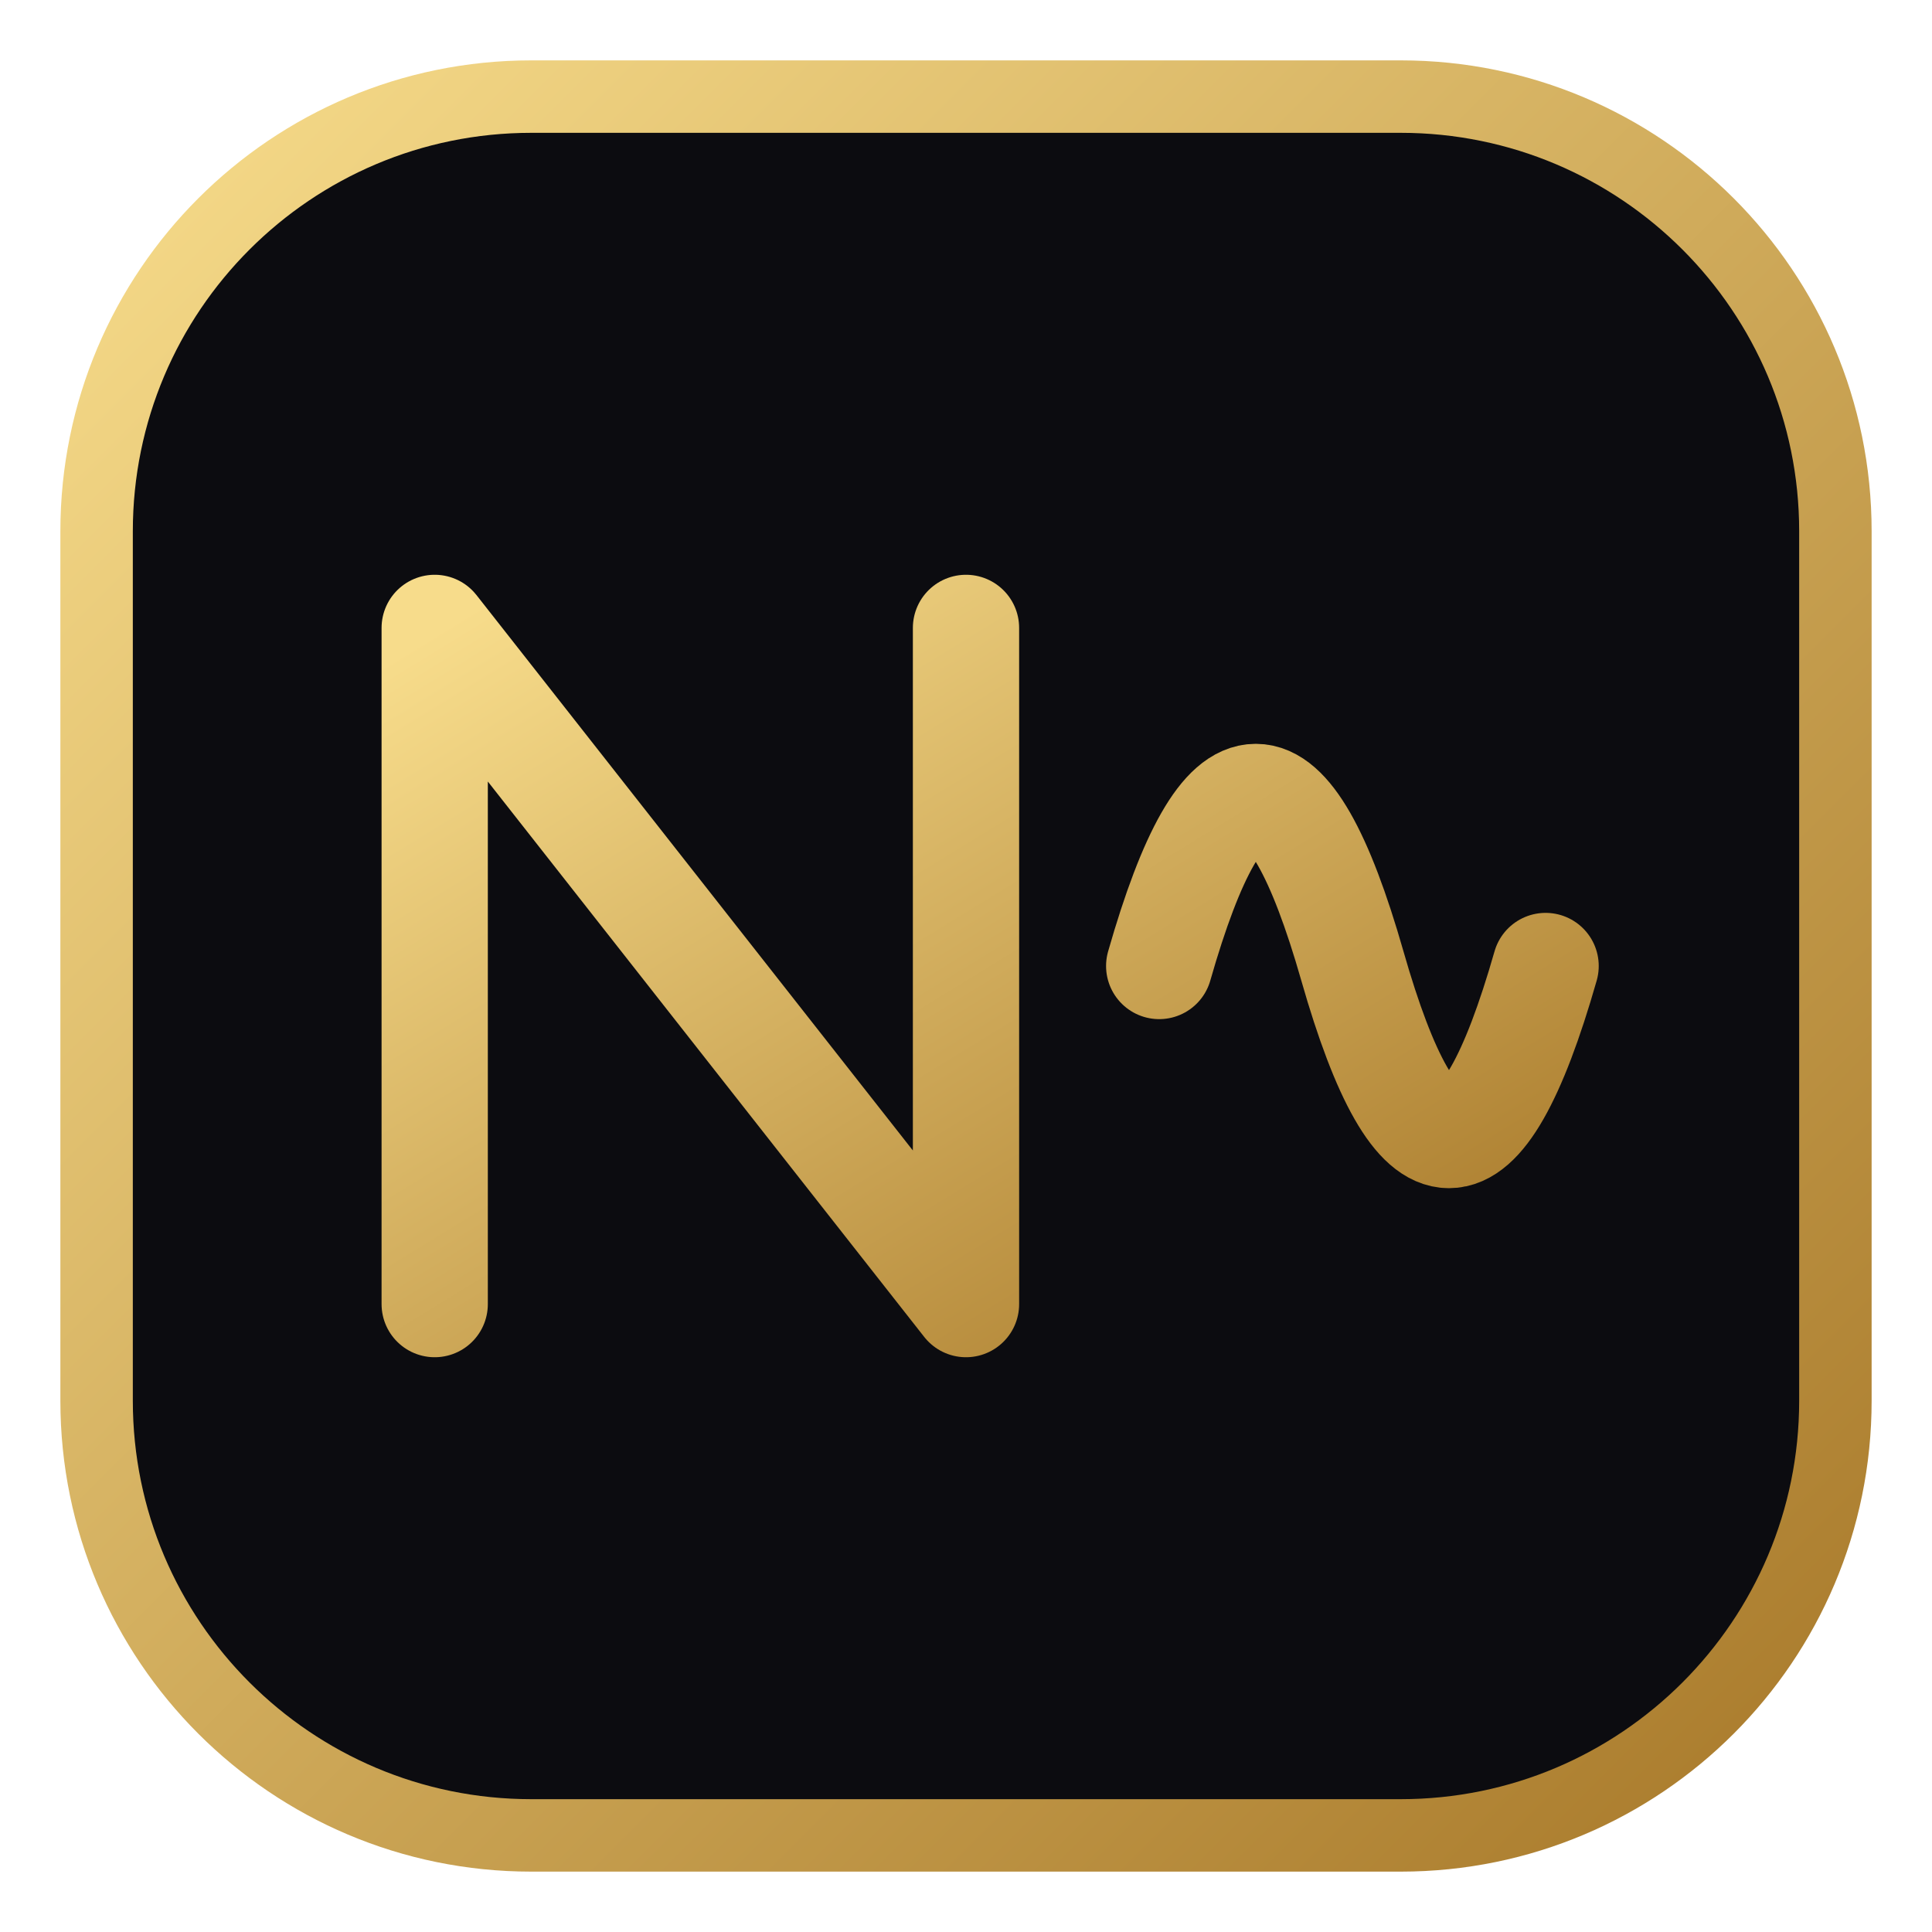
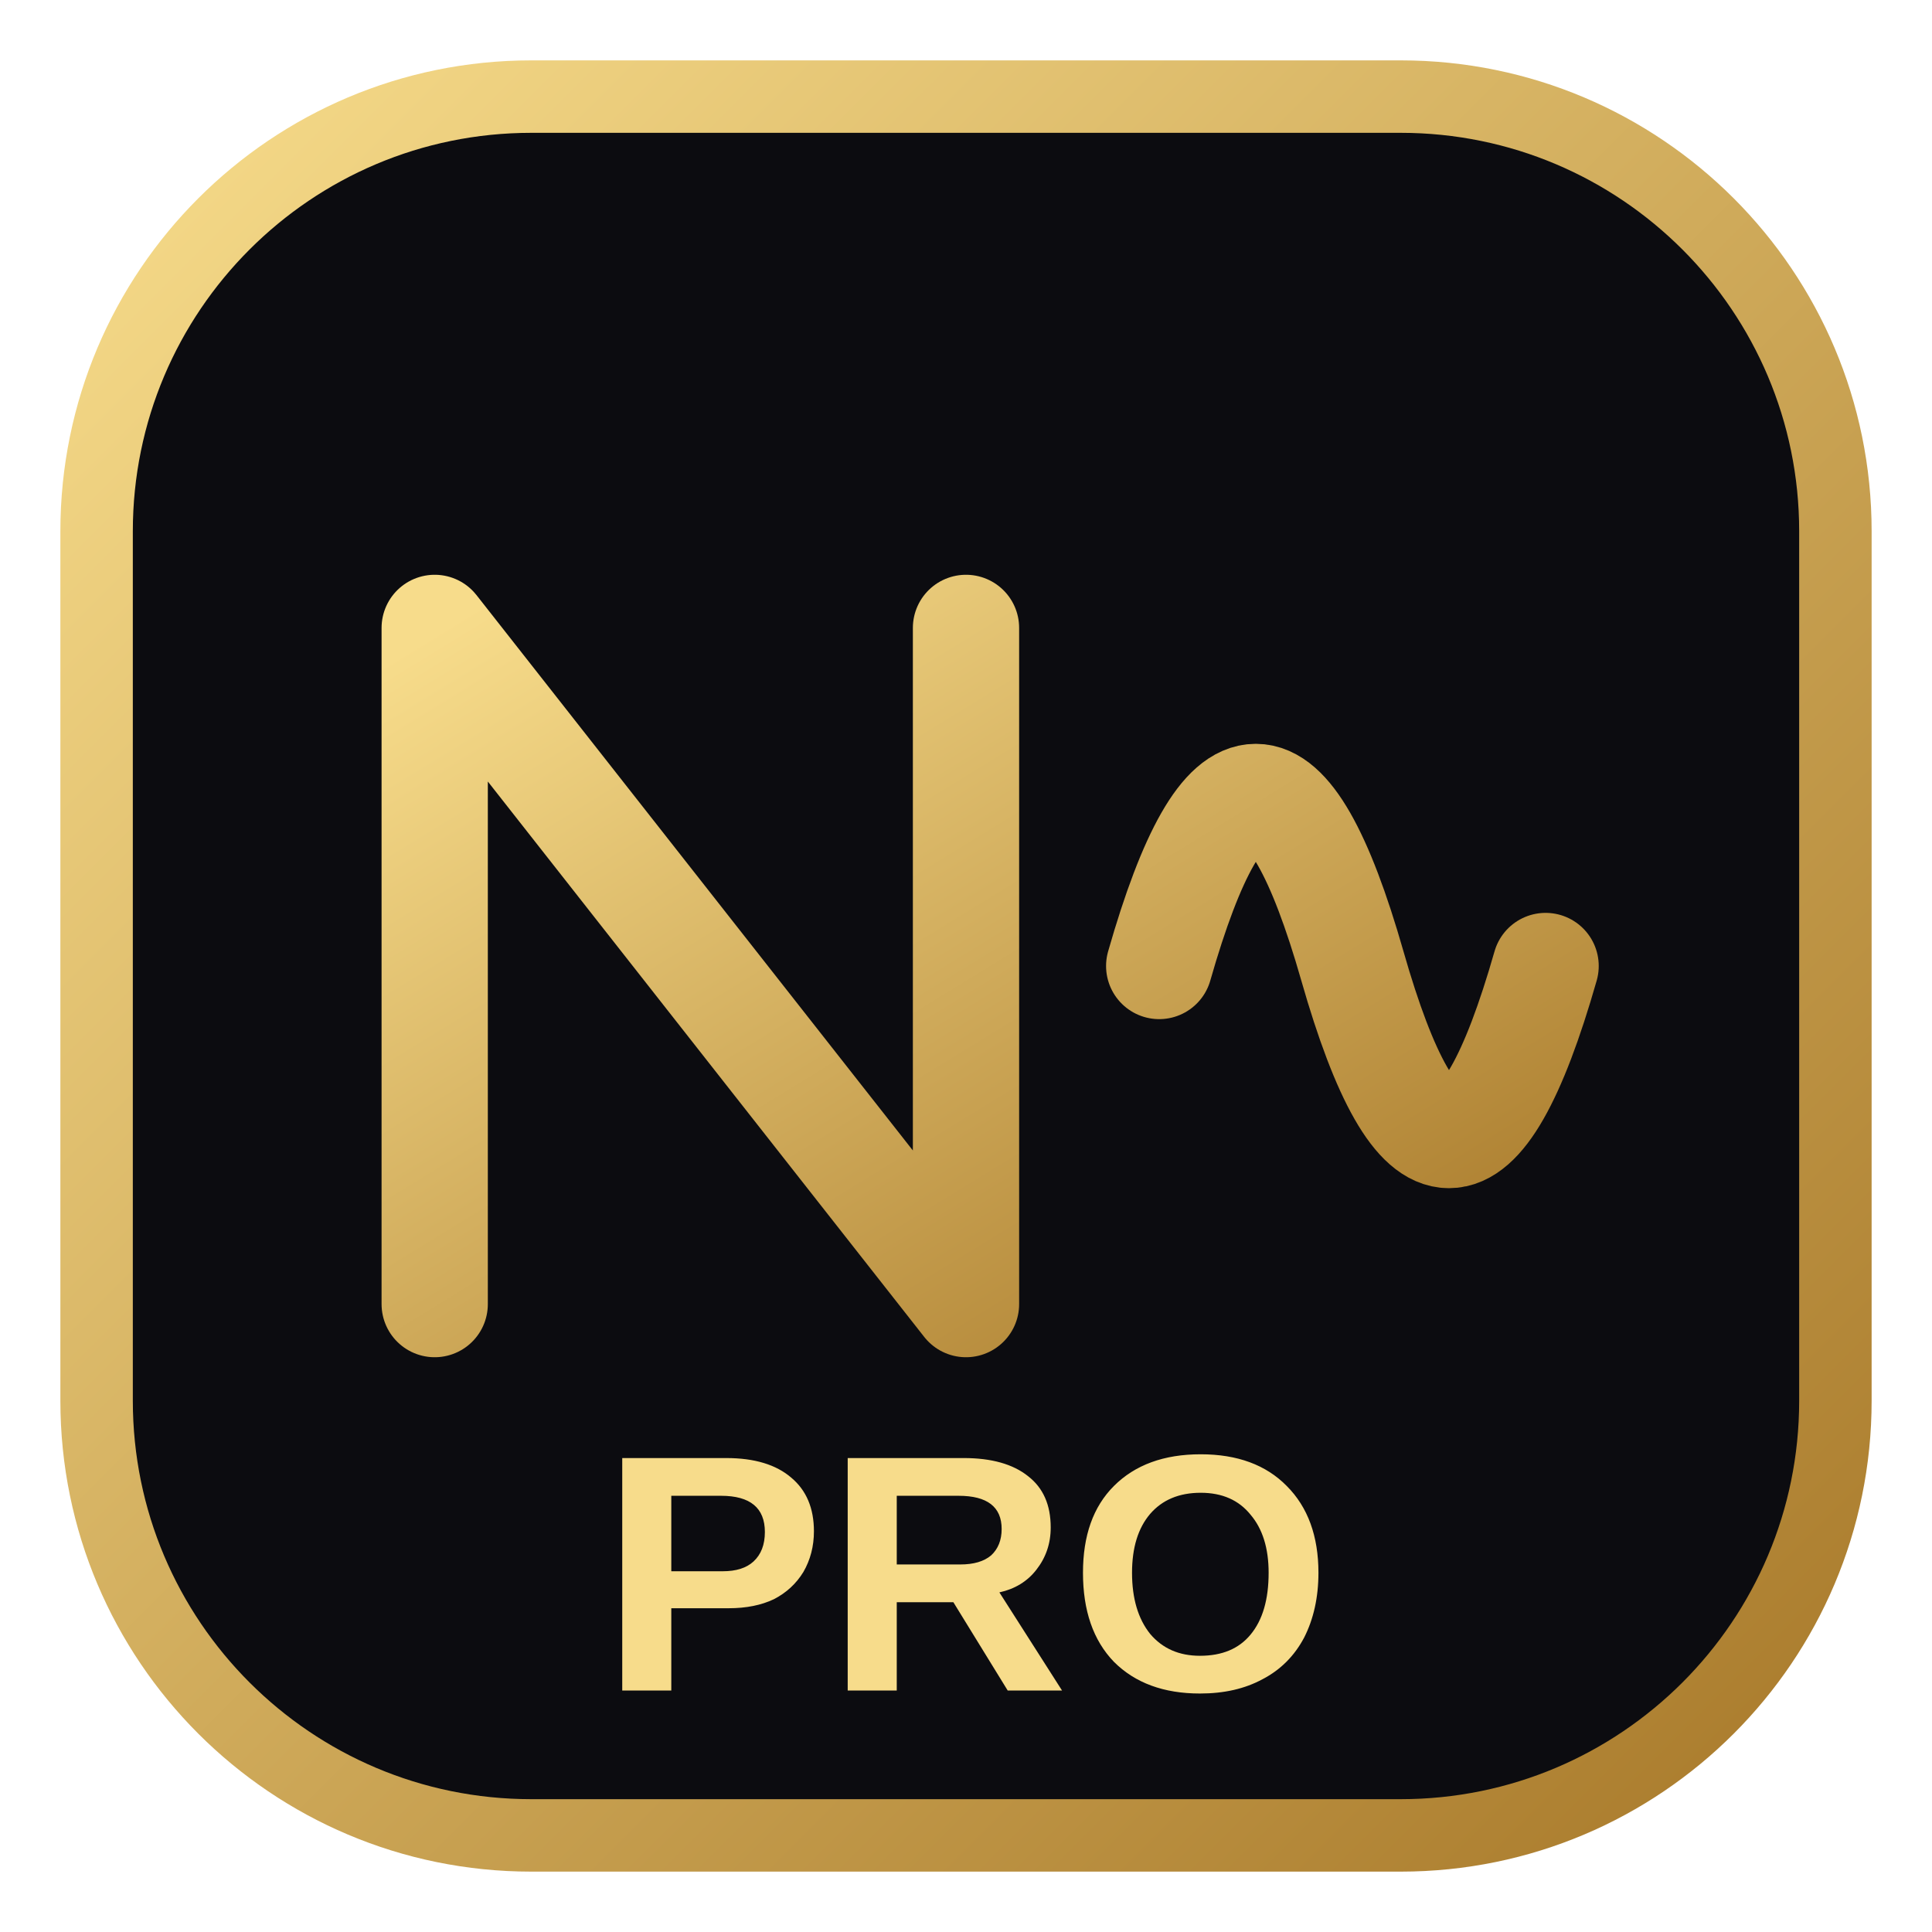
<svg xmlns="http://www.w3.org/2000/svg" viewBox="0 0 40 40">
  <defs>
    <linearGradient id="g" x1="0" y1="0" x2="1" y2="1">
      <stop offset="0" stop-color="#f7dc8b" />
      <stop offset="1" stop-color="#a8792a" />
    </linearGradient>
  </defs>
  <rect x="2" y="2" width="36" height="36" rx="9" fill="#0c0c10" stroke="url(#g)" stroke-width="1.5" />
  <path d="M9 27 V13 L20 27 V13 M24 20 q2 -7 4 0 t4 0" fill="none" stroke="url(#g)" stroke-width="2.2" stroke-linecap="round" stroke-linejoin="round" />
+   <text x="20" y="35" text-anchor="middle" font-family="Arial,sans-serif" font-weight="800" font-size="7" fill="#f7dc8b">PRO</text>
</svg>
